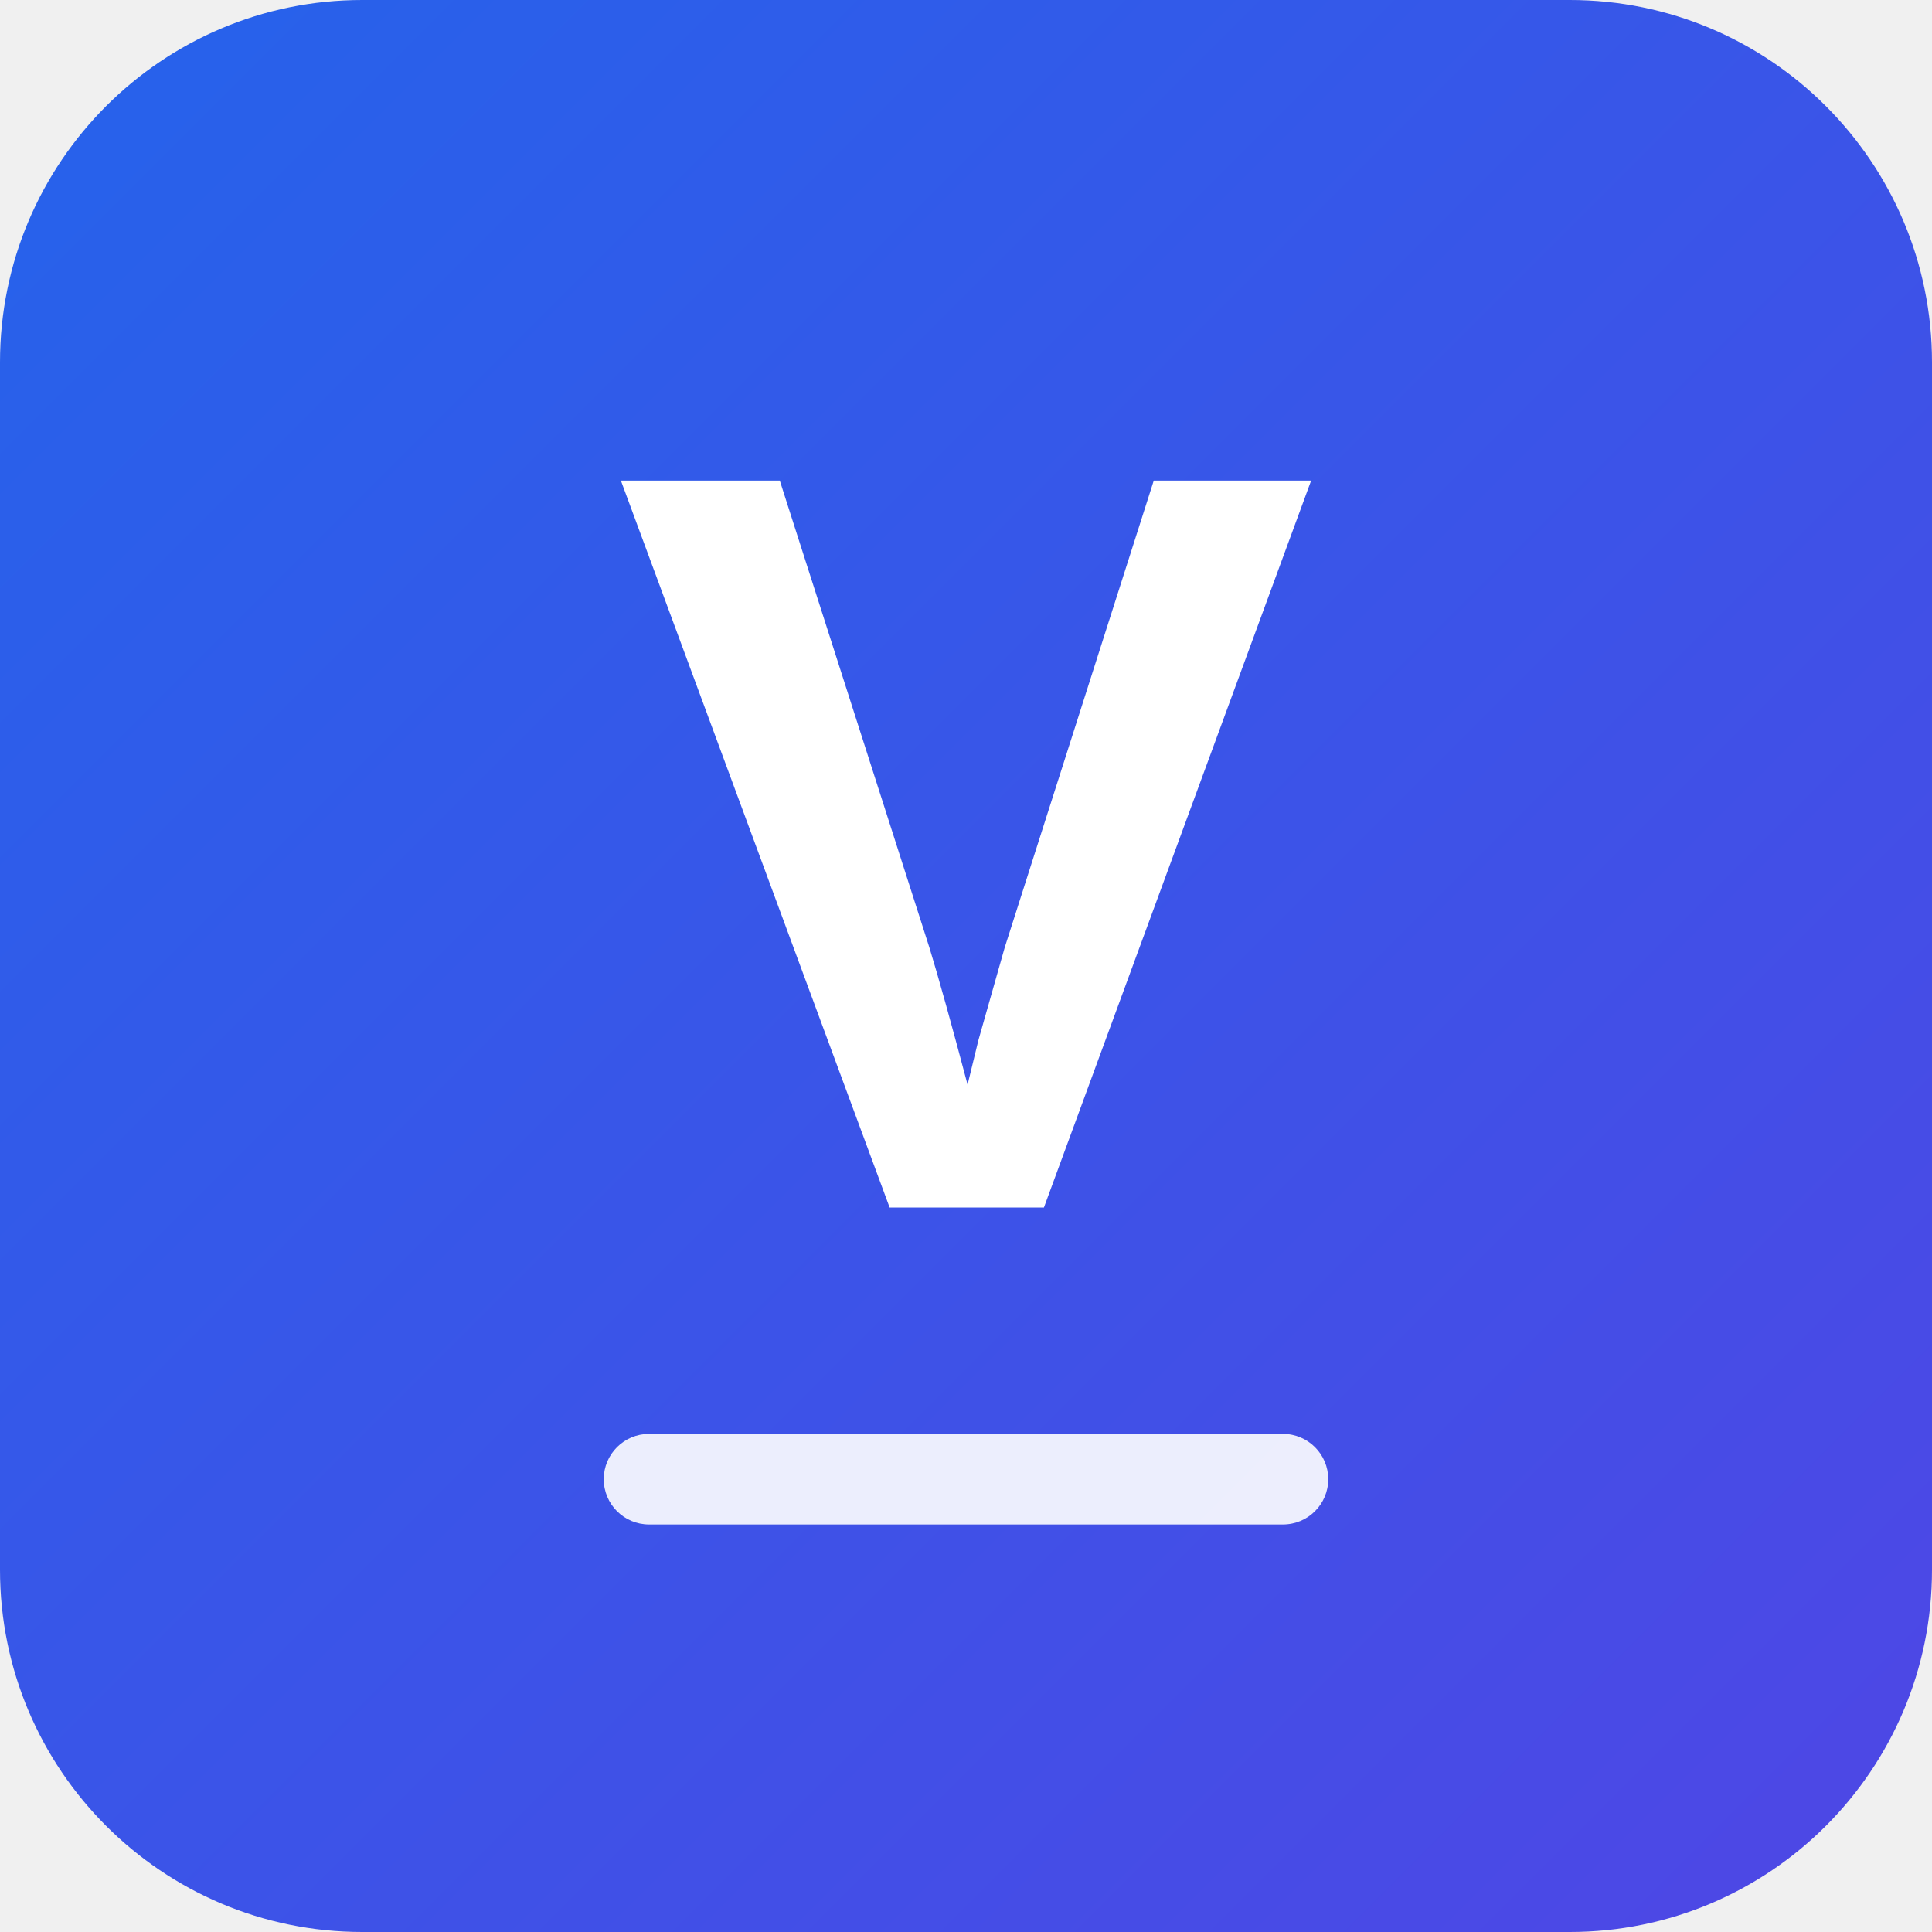
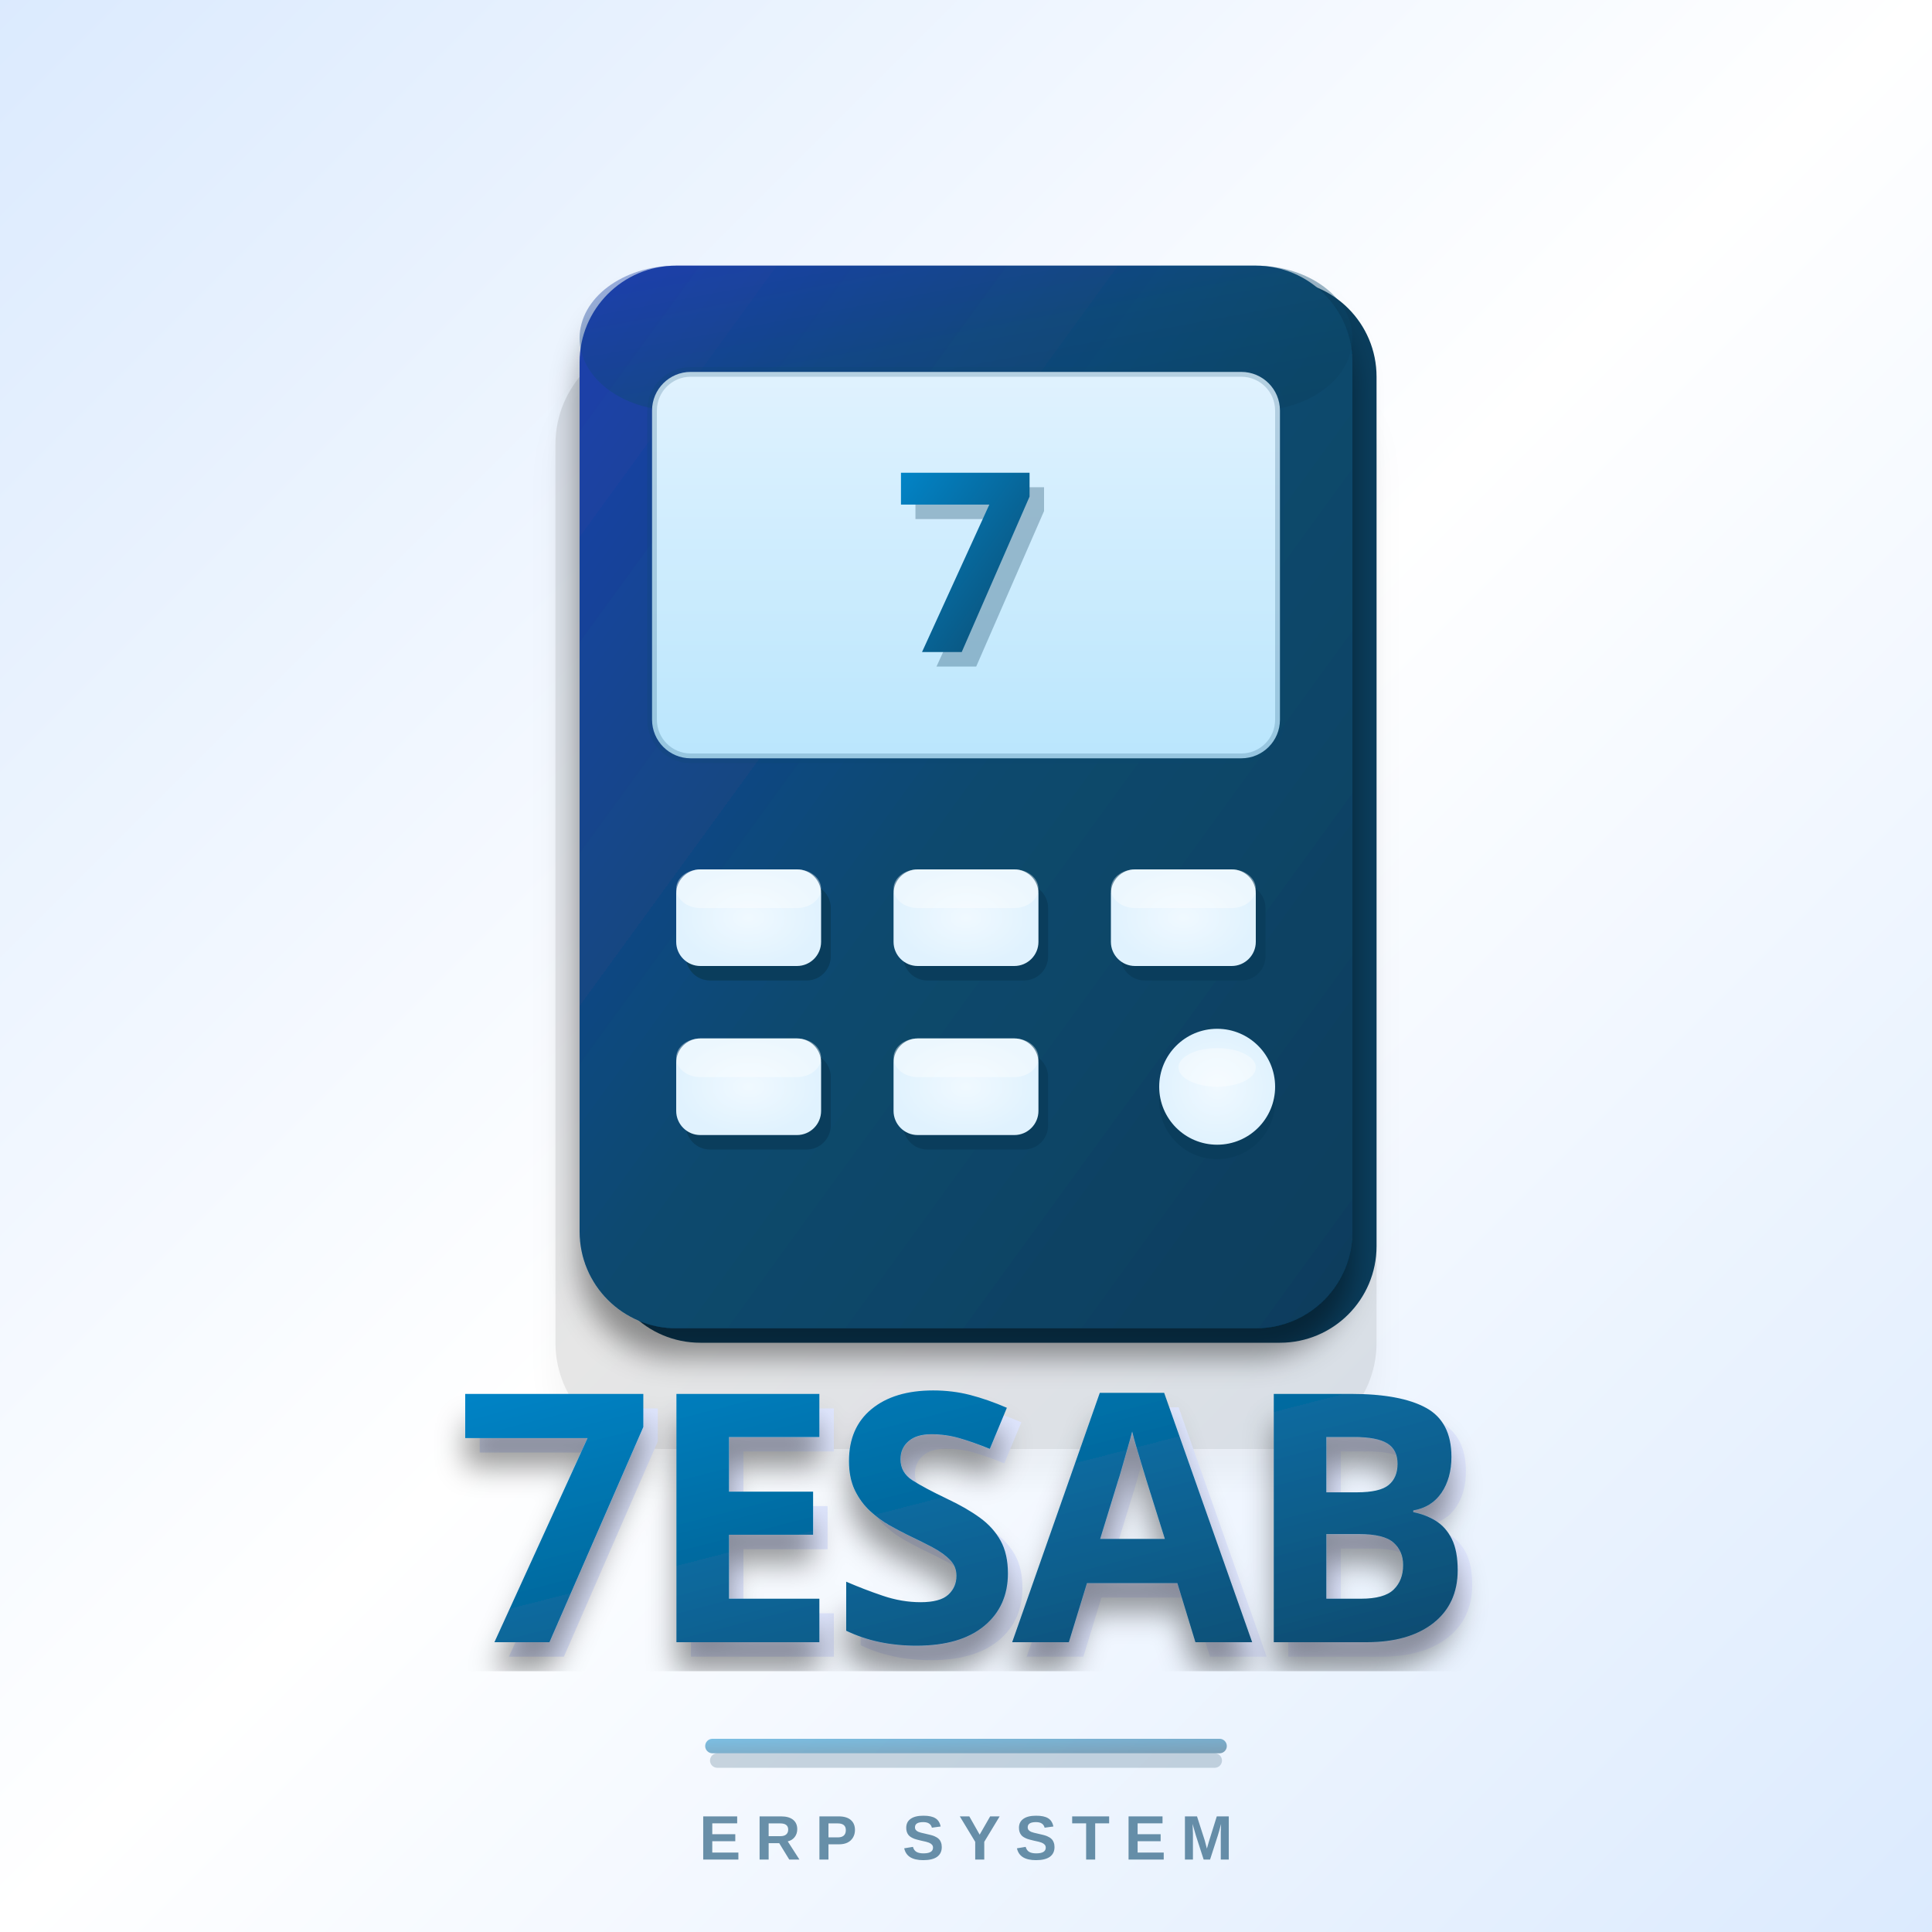
- <svg xmlns="http://www.w3.org/2000/svg" viewBox="0 0 512 512">
+ <svg xmlns="http://www.w3.org/2000/svg" viewBox="0 0 400 400">
  <defs>
-     <linearGradient id="grad1" x1="0%" y1="0%" x2="100%" y2="100%">
-       <stop offset="0%" style="stop-color:#2563eb;stop-opacity:1" />
-       <stop offset="100%" style="stop-color:#4f46e5;stop-opacity:1" />
+     <linearGradient id="bgGradient" x1="0%" y1="0%" x2="100%" y2="100%">
+       <stop offset="0%" style="stop-color:#dbeafe;stop-opacity:1" />
+       <stop offset="50%" style="stop-color:#ffffff;stop-opacity:1" />
+       <stop offset="100%" style="stop-color:#dbeafe;stop-opacity:1" />
    </linearGradient>
+     <linearGradient id="calc3D" x1="0%" y1="0%" x2="100%" y2="100%">
+       <stop offset="0%" style="stop-color:#1e40af;stop-opacity:1" />
+       <stop offset="50%" style="stop-color:#0c4a6e;stop-opacity:1" />
+       <stop offset="100%" style="stop-color:#0a3d5c;stop-opacity:1" />
+     </linearGradient>
+     <linearGradient id="screenGlow" x1="0%" y1="0%" x2="0%" y2="100%">
+       <stop offset="0%" style="stop-color:#e0f2fe;stop-opacity:1" />
+       <stop offset="100%" style="stop-color:#bae6fd;stop-opacity:1" />
+     </linearGradient>
+     <linearGradient id="number3D" x1="0%" y1="0%" x2="100%" y2="100%">
+       <stop offset="0%" style="stop-color:#0284c7;stop-opacity:1" />
+       <stop offset="100%" style="stop-color:#0c4a6e;stop-opacity:1" />
+     </linearGradient>
+     <filter id="depth">
+       <feGaussianBlur in="SourceAlpha" stdDeviation="3" />
+       <feOffset dx="0" dy="6" result="offsetblur" />
+       <feComponentTransfer>
+         <feFuncA type="linear" slope="0.4" />
+       </feComponentTransfer>
+       <feMerge>
+         <feMergeNode />
+         <feMergeNode in="SourceGraphic" />
+       </feMerge>
+     </filter>
+     <radialGradient id="buttonGrad">
+       <stop offset="0%" style="stop-color:#f0f9ff;stop-opacity:1" />
+       <stop offset="100%" style="stop-color:#e0f2fe;stop-opacity:1" />
+     </radialGradient>
  </defs>
-   <rect width="512" height="512" rx="96" fill="url(#grad1)" />
-   <text x="256" y="320" font-family="Arial, sans-serif" font-size="280" font-weight="bold" text-anchor="middle" fill="white">V</text>
-   <rect x="160" y="380" width="192" height="24" rx="12" fill="white" opacity="0.9" />
+   <rect width="400" height="400" fill="url(#bgGradient)" />
+   <rect x="115" y="70" width="170" height="230" rx="22" fill="#000000" opacity="0.10" filter="url(#depth)" />
+   <rect x="125" y="58" width="160" height="220" rx="20" fill="#0a3d5c" />
+   <rect x="120" y="55" width="160" height="220" rx="20" fill="url(#calc3D)" filter="url(#depth)" />
+   <rect x="120" y="55" width="160" height="30" rx="20" fill="url(#calc3D)" opacity="0.4" />
+   <rect x="138" y="80" width="124" height="76" rx="8" fill="#0a3d5c" />
+   <rect x="135" y="77" width="130" height="80" rx="8" fill="url(#screenGlow)" />
+   <rect x="135" y="77" width="130" height="80" rx="8" fill="none" stroke="rgba(12, 74, 110, 0.2)" stroke-width="2" />
+   <text x="203" y="138" font-family="Arial Black, sans-serif" font-size="52" font-weight="900" fill="#0a3d5c" text-anchor="middle" opacity="0.3">7</text>
+   <text x="200" y="135" font-family="Arial Black, sans-serif" font-size="52" font-weight="900" fill="url(#number3D)" text-anchor="middle">7</text>
+   <g>
+     <rect x="142" y="183" width="30" height="20" rx="5" fill="#0a3d5c" />
+     <rect x="187" y="183" width="30" height="20" rx="5" fill="#0a3d5c" />
+     <rect x="232" y="183" width="30" height="20" rx="5" fill="#0a3d5c" />
+     <rect x="140" y="180" width="30" height="20" rx="5" fill="url(#buttonGrad)" />
+     <rect x="185" y="180" width="30" height="20" rx="5" fill="url(#buttonGrad)" />
+     <rect x="230" y="180" width="30" height="20" rx="5" fill="url(#buttonGrad)" />
+     <rect x="140" y="180" width="30" height="8" rx="5" fill="white" opacity="0.4" />
+     <rect x="185" y="180" width="30" height="8" rx="5" fill="white" opacity="0.4" />
+     <rect x="230" y="180" width="30" height="8" rx="5" fill="white" opacity="0.4" />
+   </g>
+   <g>
+     <rect x="142" y="218" width="30" height="20" rx="5" fill="#0a3d5c" />
+     <rect x="187" y="218" width="30" height="20" rx="5" fill="#0a3d5c" />
+     <ellipse cx="252" cy="228" rx="12" ry="12" fill="#0a3d5c" />
+     <rect x="140" y="215" width="30" height="20" rx="5" fill="url(#buttonGrad)" />
+     <rect x="185" y="215" width="30" height="20" rx="5" fill="url(#buttonGrad)" />
+     <circle cx="252" cy="225" r="12" fill="url(#buttonGrad)" />
+     <rect x="140" y="215" width="30" height="8" rx="5" fill="white" opacity="0.4" />
+     <rect x="185" y="215" width="30" height="8" rx="5" fill="white" opacity="0.4" />
+     <ellipse cx="252" cy="221" rx="8" ry="4" fill="white" opacity="0.4" />
+   </g>
+   <text x="203" y="343" font-family="Arial Black, sans-serif" font-size="72" font-weight="900" fill="#e0e7ff" text-anchor="middle" letter-spacing="-2">7ESAB</text>
+   <text x="200" y="340" font-family="Arial Black, sans-serif" font-size="72" font-weight="900" fill="url(#number3D)" text-anchor="middle" letter-spacing="-2" filter="url(#depth)">7ESAB</text>
+   <rect x="147" y="363" width="106" height="3" rx="1.5" fill="#0a3d5c" opacity="0.2" />
+   <rect x="146" y="360" width="108" height="3" rx="1.5" fill="url(#number3D)" opacity="0.5" />
+   <text x="200" y="385" font-family="Arial, sans-serif" font-size="13" font-weight="600" fill="#0c4a6e" text-anchor="middle" letter-spacing="3" opacity="0.6">ERP SYSTEM</text>
</svg>
